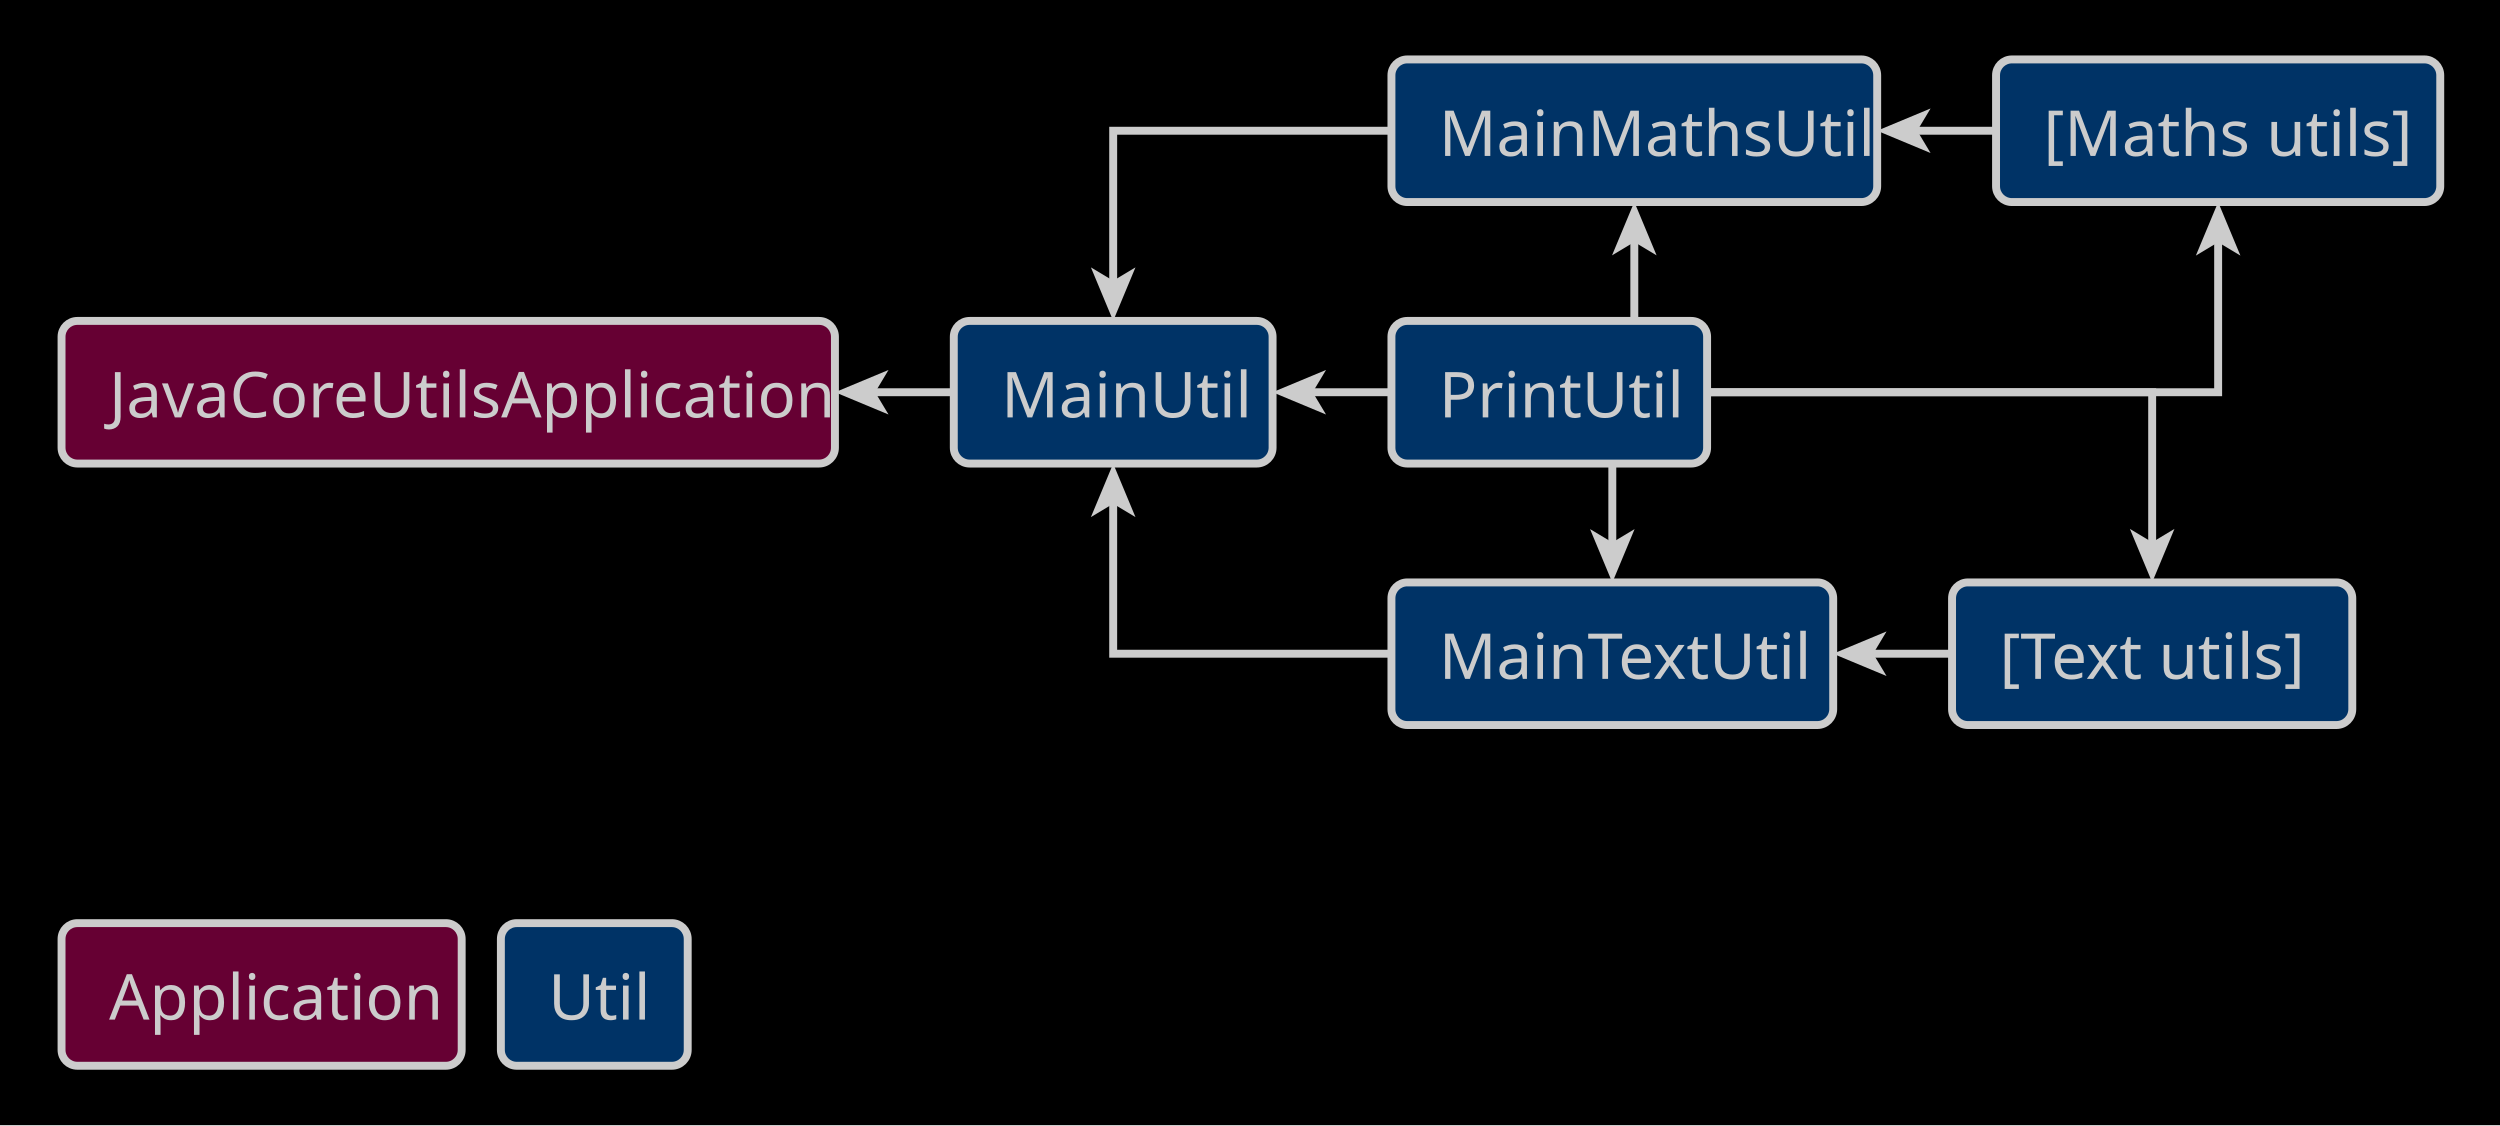
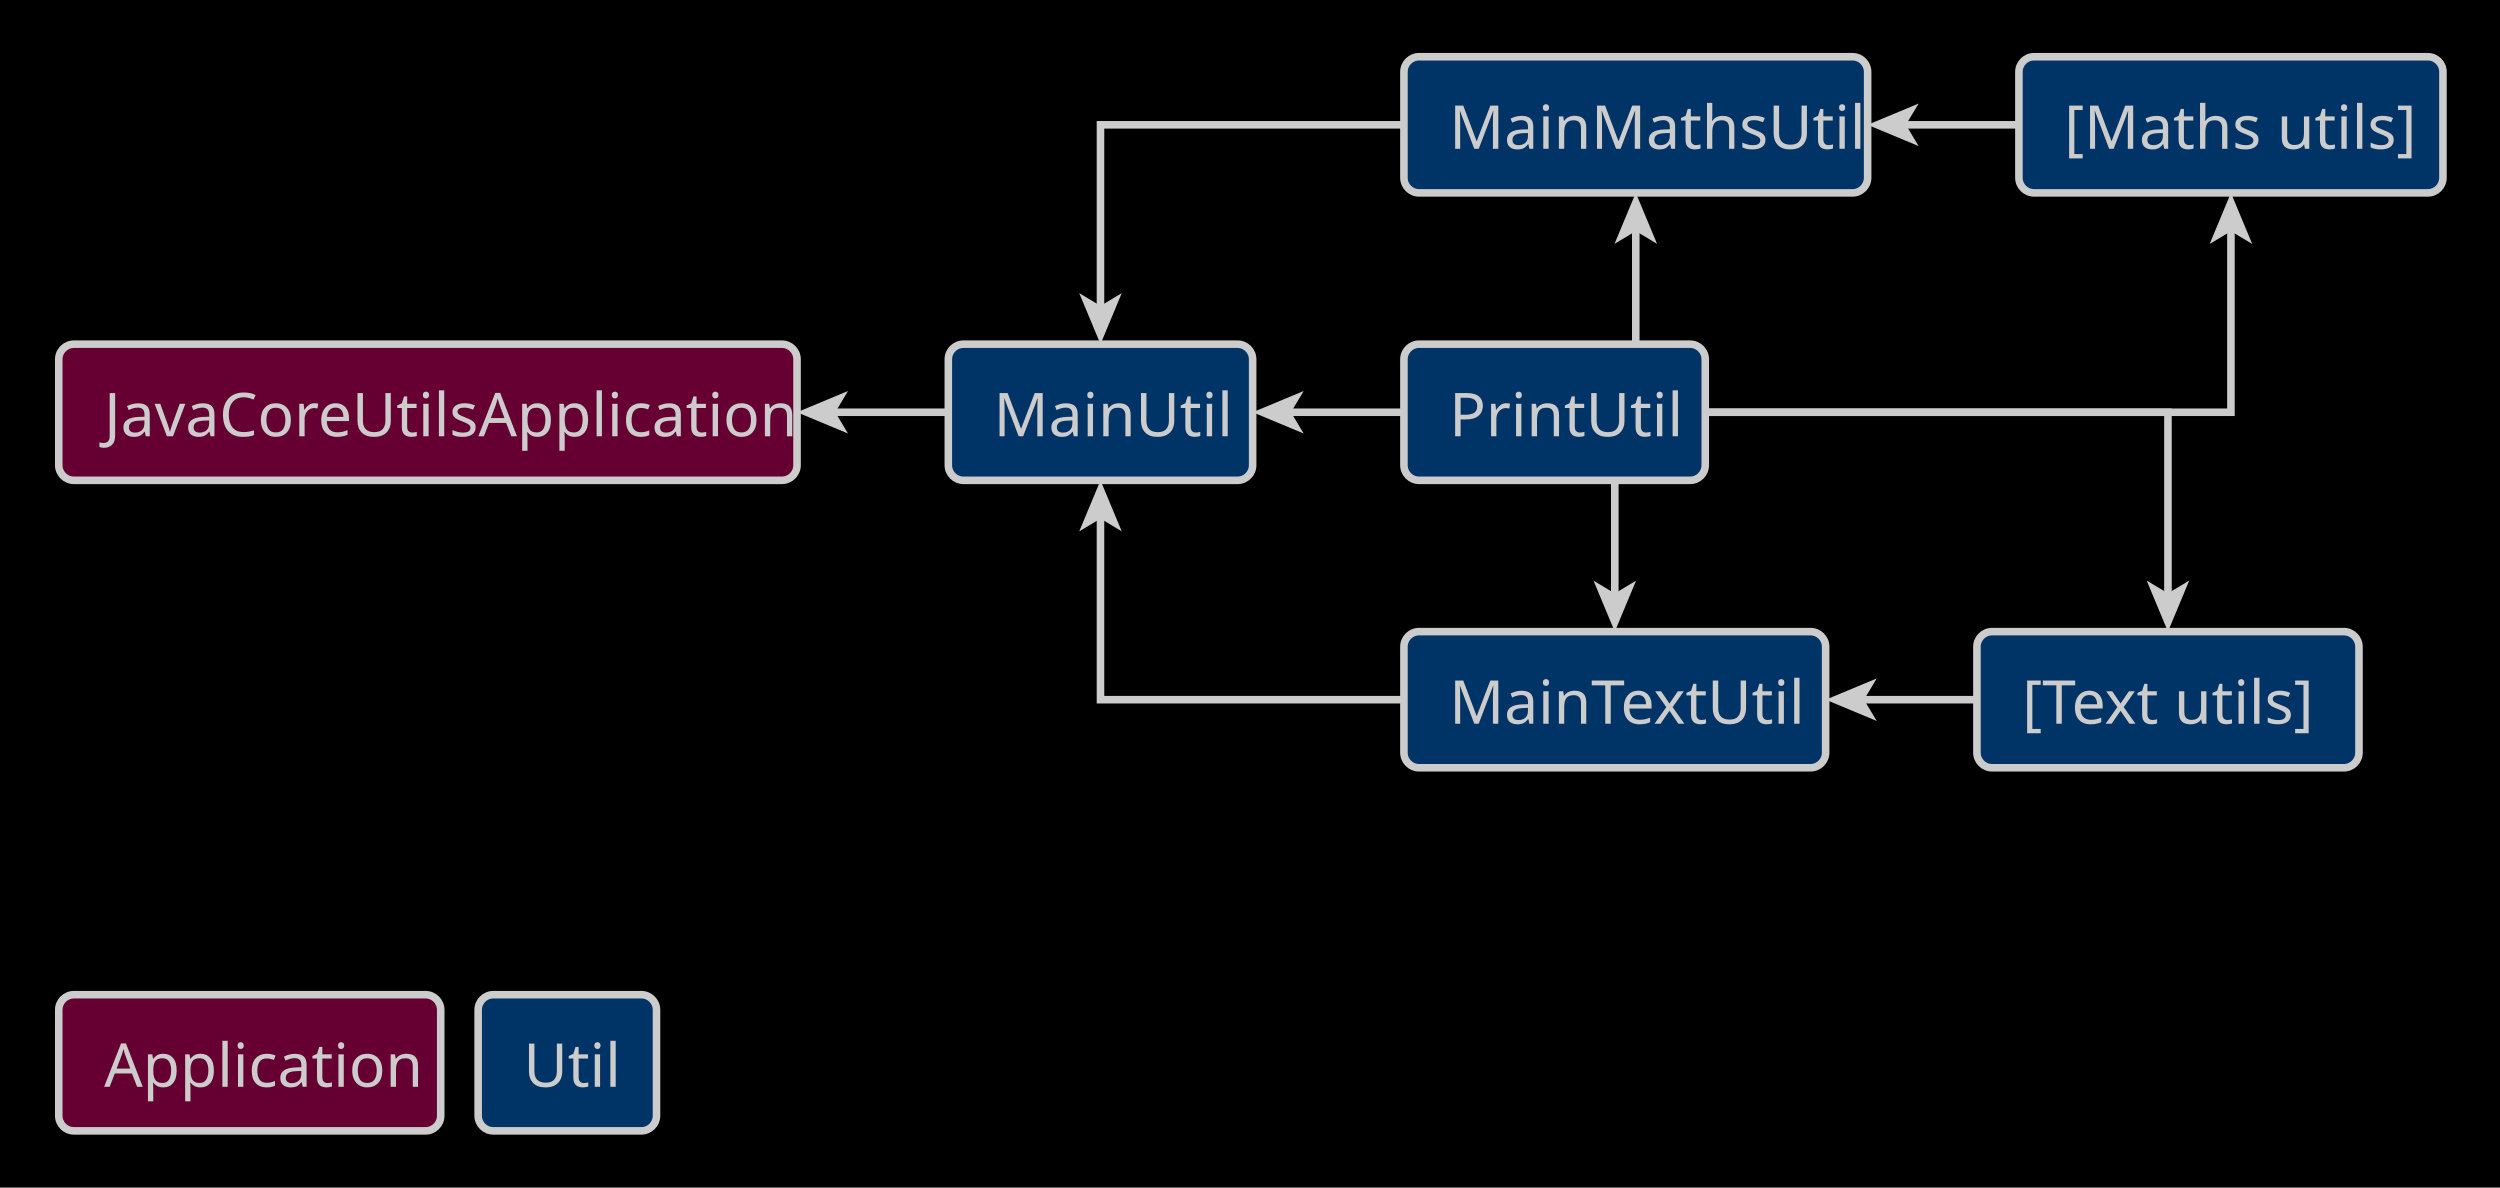
- <svg xmlns="http://www.w3.org/2000/svg" fill-opacity="1" color-rendering="auto" color-interpolation="auto" text-rendering="auto" stroke="black" stroke-linecap="square" width="631" stroke-miterlimit="10" shape-rendering="auto" stroke-opacity="1" fill="black" stroke-dasharray="none" font-weight="normal" stroke-width="1" height="284" font-family="'Dialog'" font-style="normal" stroke-linejoin="miter" font-size="12px" stroke-dashoffset="0" image-rendering="auto">
+ <svg xmlns="http://www.w3.org/2000/svg" fill-opacity="1" color-rendering="auto" color-interpolation="auto" text-rendering="auto" stroke="black" stroke-linecap="square" width="661" stroke-miterlimit="10" shape-rendering="auto" stroke-opacity="1" fill="black" stroke-dasharray="none" font-weight="normal" stroke-width="1" height="314" font-family="'Dialog'" font-style="normal" stroke-linejoin="miter" font-size="12px" stroke-dashoffset="0" image-rendering="auto">
  <defs id="genericDefs" />
  <g>
    <defs id="defs1">
      <clipPath clipPathUnits="userSpaceOnUse" id="clipPath1">
-         <path d="M0 0 L631 0 L631 284 L0 284 L0 0 Z" />
+         <path d="M0 0 L661 0 L661 314 L0 314 L0 0 Z" />
      </clipPath>
      <clipPath clipPathUnits="userSpaceOnUse" id="clipPath2">
-         <path d="M-2550 -549 L-1919 -549 L-1919 -265 L-2550 -265 L-2550 -549 Z" />
+         <path d="M-2550 -559 L-1889 -559 L-1889 -245 L-2550 -245 L-2550 -559 Z" />
      </clipPath>
    </defs>
-     <g text-rendering="geometricPrecision" shape-rendering="geometricPrecision" transform="translate(2550,549)">
-       <rect x="-2550" width="631" height="284" y="-549" clip-path="url(#clipPath2)" stroke="none" />
+     <g text-rendering="geometricPrecision" shape-rendering="geometricPrecision" transform="translate(2550,559)">
+       <rect x="-2550" width="661" height="314" y="-559" clip-path="url(#clipPath2)" stroke="none" />
    </g>
-     <g fill="rgb(102,0,51)" text-rendering="geometricPrecision" shape-rendering="geometricPrecision" transform="matrix(1,0,0,1,2550,549)" stroke="rgb(102,0,51)">
+     <g fill="rgb(102,0,51)" text-rendering="geometricPrecision" shape-rendering="geometricPrecision" transform="matrix(1,0,0,1,2550,559)" stroke="rgb(102,0,51)">
      <rect x="-2534.465" y="-468" clip-path="url(#clipPath2)" width="195.203" rx="4" ry="4" height="36" stroke="none" />
    </g>
-     <g stroke-linecap="butt" transform="matrix(1,0,0,1,2550,549)" fill="rgb(204,204,204)" text-rendering="geometricPrecision" shape-rendering="geometricPrecision" stroke="rgb(204,204,204)" stroke-width="2" stroke-miterlimit="1.45">
+     <g stroke-linecap="butt" transform="matrix(1,0,0,1,2550,559)" fill="rgb(204,204,204)" text-rendering="geometricPrecision" shape-rendering="geometricPrecision" stroke="rgb(204,204,204)" stroke-width="2" stroke-miterlimit="1.45">
      <rect x="-2534.465" y="-468" clip-path="url(#clipPath2)" fill="none" width="195.203" rx="4" ry="4" height="36" />
      <text x="-2522.465" font-size="16px" y="-443.648" clip-path="url(#clipPath2)" font-family="'Tahoma'" stroke="none" stroke-width="1" xml:space="preserve">JavaCoreUtilsApplication</text>
    </g>
-     <g fill="rgb(0,51,102)" text-rendering="geometricPrecision" shape-rendering="geometricPrecision" transform="matrix(1,0,0,1,2550,549)" stroke="rgb(0,51,102)">
-       <rect x="-2309.262" y="-468" clip-path="url(#clipPath2)" width="80.461" rx="4" ry="4" height="36" stroke="none" />
+     <g fill="rgb(0,51,102)" text-rendering="geometricPrecision" shape-rendering="geometricPrecision" transform="matrix(1,0,0,1,2550,559)" stroke="rgb(0,51,102)">
+       <rect x="-2299.262" y="-468" clip-path="url(#clipPath2)" width="80.461" rx="4" ry="4" height="36" stroke="none" />
    </g>
-     <g stroke-linecap="butt" transform="matrix(1,0,0,1,2550,549)" fill="rgb(204,204,204)" text-rendering="geometricPrecision" shape-rendering="geometricPrecision" stroke="rgb(204,204,204)" stroke-width="2" stroke-miterlimit="1.45">
-       <rect x="-2309.262" y="-468" clip-path="url(#clipPath2)" fill="none" width="80.461" rx="4" ry="4" height="36" />
-       <text x="-2297.262" font-size="16px" y="-443.648" clip-path="url(#clipPath2)" font-family="'Tahoma'" stroke="none" stroke-width="1" xml:space="preserve">MainUtil</text>
+     <g stroke-linecap="butt" transform="matrix(1,0,0,1,2550,559)" fill="rgb(204,204,204)" text-rendering="geometricPrecision" shape-rendering="geometricPrecision" stroke="rgb(204,204,204)" stroke-width="2" stroke-miterlimit="1.45">
+       <rect x="-2299.262" y="-468" clip-path="url(#clipPath2)" fill="none" width="80.461" rx="4" ry="4" height="36" />
+       <text x="-2287.262" font-size="16px" y="-443.648" clip-path="url(#clipPath2)" font-family="'Tahoma'" stroke="none" stroke-width="1" xml:space="preserve">MainUtil</text>
    </g>
-     <g fill="rgb(0,51,102)" text-rendering="geometricPrecision" shape-rendering="geometricPrecision" transform="matrix(1,0,0,1,2550,549)" stroke="rgb(0,51,102)">
-       <rect x="-2198.801" y="-534" clip-path="url(#clipPath2)" width="122.602" rx="4" ry="4" height="36" stroke="none" />
+     <g fill="rgb(0,51,102)" text-rendering="geometricPrecision" shape-rendering="geometricPrecision" transform="matrix(1,0,0,1,2550,559)" stroke="rgb(0,51,102)">
+       <rect x="-2178.801" y="-544" clip-path="url(#clipPath2)" width="122.602" rx="4" ry="4" height="36" stroke="none" />
    </g>
-     <g stroke-linecap="butt" transform="matrix(1,0,0,1,2550,549)" fill="rgb(204,204,204)" text-rendering="geometricPrecision" shape-rendering="geometricPrecision" stroke="rgb(204,204,204)" stroke-width="2" stroke-miterlimit="1.45">
-       <rect x="-2198.801" y="-534" clip-path="url(#clipPath2)" fill="none" width="122.602" rx="4" ry="4" height="36" />
-       <text x="-2186.801" font-size="16px" y="-509.648" clip-path="url(#clipPath2)" font-family="'Tahoma'" stroke="none" stroke-width="1" xml:space="preserve">MainMathsUtil</text>
+     <g stroke-linecap="butt" transform="matrix(1,0,0,1,2550,559)" fill="rgb(204,204,204)" text-rendering="geometricPrecision" shape-rendering="geometricPrecision" stroke="rgb(204,204,204)" stroke-width="2" stroke-miterlimit="1.45">
+       <rect x="-2178.801" y="-544" clip-path="url(#clipPath2)" fill="none" width="122.602" rx="4" ry="4" height="36" />
+       <text x="-2166.801" font-size="16px" y="-519.648" clip-path="url(#clipPath2)" font-family="'Tahoma'" stroke="none" stroke-width="1" xml:space="preserve">MainMathsUtil</text>
    </g>
-     <g fill="rgb(0,51,102)" text-rendering="geometricPrecision" shape-rendering="geometricPrecision" transform="matrix(1,0,0,1,2550,549)" stroke="rgb(0,51,102)">
-       <rect x="-2198.801" y="-402" clip-path="url(#clipPath2)" width="111.5" rx="4" ry="4" height="36" stroke="none" />
+     <g fill="rgb(0,51,102)" text-rendering="geometricPrecision" shape-rendering="geometricPrecision" transform="matrix(1,0,0,1,2550,559)" stroke="rgb(0,51,102)">
+       <rect x="-2178.801" y="-392" clip-path="url(#clipPath2)" width="111.5" rx="4" ry="4" height="36" stroke="none" />
    </g>
-     <g stroke-linecap="butt" transform="matrix(1,0,0,1,2550,549)" fill="rgb(204,204,204)" text-rendering="geometricPrecision" shape-rendering="geometricPrecision" stroke="rgb(204,204,204)" stroke-width="2" stroke-miterlimit="1.45">
-       <rect x="-2198.801" y="-402" clip-path="url(#clipPath2)" fill="none" width="111.5" rx="4" ry="4" height="36" />
-       <text x="-2186.801" font-size="16px" y="-377.648" clip-path="url(#clipPath2)" font-family="'Tahoma'" stroke="none" stroke-width="1" xml:space="preserve">MainTextUtil</text>
+     <g stroke-linecap="butt" transform="matrix(1,0,0,1,2550,559)" fill="rgb(204,204,204)" text-rendering="geometricPrecision" shape-rendering="geometricPrecision" stroke="rgb(204,204,204)" stroke-width="2" stroke-miterlimit="1.45">
+       <rect x="-2178.801" y="-392" clip-path="url(#clipPath2)" fill="none" width="111.5" rx="4" ry="4" height="36" />
+       <text x="-2166.801" font-size="16px" y="-367.648" clip-path="url(#clipPath2)" font-family="'Tahoma'" stroke="none" stroke-width="1" xml:space="preserve">MainTextUtil</text>
    </g>
-     <g fill="rgb(0,51,102)" text-rendering="geometricPrecision" shape-rendering="geometricPrecision" transform="matrix(1,0,0,1,2550,549)" stroke="rgb(0,51,102)">
-       <rect x="-2198.801" y="-468" clip-path="url(#clipPath2)" width="79.672" rx="4" ry="4" height="36" stroke="none" />
+     <g fill="rgb(0,51,102)" text-rendering="geometricPrecision" shape-rendering="geometricPrecision" transform="matrix(1,0,0,1,2550,559)" stroke="rgb(0,51,102)">
+       <rect x="-2178.801" y="-468" clip-path="url(#clipPath2)" width="79.672" rx="4" ry="4" height="36" stroke="none" />
    </g>
-     <g stroke-linecap="butt" transform="matrix(1,0,0,1,2550,549)" fill="rgb(204,204,204)" text-rendering="geometricPrecision" shape-rendering="geometricPrecision" stroke="rgb(204,204,204)" stroke-width="2" stroke-miterlimit="1.45">
-       <rect x="-2198.801" y="-468" clip-path="url(#clipPath2)" fill="none" width="79.672" rx="4" ry="4" height="36" />
-       <text x="-2186.801" font-size="16px" y="-443.648" clip-path="url(#clipPath2)" font-family="'Tahoma'" stroke="none" stroke-width="1" xml:space="preserve">PrintUtil</text>
+     <g stroke-linecap="butt" transform="matrix(1,0,0,1,2550,559)" fill="rgb(204,204,204)" text-rendering="geometricPrecision" shape-rendering="geometricPrecision" stroke="rgb(204,204,204)" stroke-width="2" stroke-miterlimit="1.45">
+       <rect x="-2178.801" y="-468" clip-path="url(#clipPath2)" fill="none" width="79.672" rx="4" ry="4" height="36" />
+       <text x="-2166.801" font-size="16px" y="-443.648" clip-path="url(#clipPath2)" font-family="'Tahoma'" stroke="none" stroke-width="1" xml:space="preserve">PrintUtil</text>
    </g>
-     <g fill="rgb(0,51,102)" text-rendering="geometricPrecision" shape-rendering="geometricPrecision" transform="matrix(1,0,0,1,2550,549)" stroke="rgb(0,51,102)">
-       <rect x="-2046.199" y="-534" clip-path="url(#clipPath2)" width="112.117" rx="4" ry="4" height="36" stroke="none" />
+     <g fill="rgb(0,51,102)" text-rendering="geometricPrecision" shape-rendering="geometricPrecision" transform="matrix(1,0,0,1,2550,559)" stroke="rgb(0,51,102)">
+       <rect x="-2016.199" y="-544" clip-path="url(#clipPath2)" width="112.117" rx="4" ry="4" height="36" stroke="none" />
    </g>
-     <g stroke-linecap="butt" transform="matrix(1,0,0,1,2550,549)" fill="rgb(204,204,204)" text-rendering="geometricPrecision" shape-rendering="geometricPrecision" stroke="rgb(204,204,204)" stroke-width="2" stroke-miterlimit="1.45">
-       <rect x="-2046.199" y="-534" clip-path="url(#clipPath2)" fill="none" width="112.117" rx="4" ry="4" height="36" />
-       <text x="-2034.199" font-size="16px" y="-509.648" clip-path="url(#clipPath2)" font-family="'Tahoma'" stroke="none" stroke-width="1" xml:space="preserve">[Maths utils]</text>
+     <g stroke-linecap="butt" transform="matrix(1,0,0,1,2550,559)" fill="rgb(204,204,204)" text-rendering="geometricPrecision" shape-rendering="geometricPrecision" stroke="rgb(204,204,204)" stroke-width="2" stroke-miterlimit="1.45">
+       <rect x="-2016.199" y="-544" clip-path="url(#clipPath2)" fill="none" width="112.117" rx="4" ry="4" height="36" />
+       <text x="-2004.199" font-size="16px" y="-519.648" clip-path="url(#clipPath2)" font-family="'Tahoma'" stroke="none" stroke-width="1" xml:space="preserve">[Maths utils]</text>
    </g>
-     <g fill="rgb(0,51,102)" text-rendering="geometricPrecision" shape-rendering="geometricPrecision" transform="matrix(1,0,0,1,2550,549)" stroke="rgb(0,51,102)">
-       <rect x="-2057.301" y="-402" clip-path="url(#clipPath2)" width="101.016" rx="4" ry="4" height="36" stroke="none" />
+     <g fill="rgb(0,51,102)" text-rendering="geometricPrecision" shape-rendering="geometricPrecision" transform="matrix(1,0,0,1,2550,559)" stroke="rgb(0,51,102)">
+       <rect x="-2027.301" y="-392" clip-path="url(#clipPath2)" width="101.016" rx="4" ry="4" height="36" stroke="none" />
    </g>
-     <g stroke-linecap="butt" transform="matrix(1,0,0,1,2550,549)" fill="rgb(204,204,204)" text-rendering="geometricPrecision" shape-rendering="geometricPrecision" stroke="rgb(204,204,204)" stroke-width="2" stroke-miterlimit="1.45">
-       <rect x="-2057.301" y="-402" clip-path="url(#clipPath2)" fill="none" width="101.016" rx="4" ry="4" height="36" />
-       <text x="-2045.301" font-size="16px" y="-377.648" clip-path="url(#clipPath2)" font-family="'Tahoma'" stroke="none" stroke-width="1" xml:space="preserve">[Text utils]</text>
+     <g stroke-linecap="butt" transform="matrix(1,0,0,1,2550,559)" fill="rgb(204,204,204)" text-rendering="geometricPrecision" shape-rendering="geometricPrecision" stroke="rgb(204,204,204)" stroke-width="2" stroke-miterlimit="1.45">
+       <rect x="-2027.301" y="-392" clip-path="url(#clipPath2)" fill="none" width="101.016" rx="4" ry="4" height="36" />
+       <text x="-2015.301" font-size="16px" y="-367.648" clip-path="url(#clipPath2)" font-family="'Tahoma'" stroke="none" stroke-width="1" xml:space="preserve">[Text utils]</text>
    </g>
-     <g fill="rgb(102,0,51)" text-rendering="geometricPrecision" shape-rendering="geometricPrecision" transform="matrix(1,0,0,1,2550,549)" stroke="rgb(102,0,51)">
-       <rect x="-2534.465" y="-316" clip-path="url(#clipPath2)" width="100.992" rx="4" ry="4" height="36" stroke="none" />
+     <g fill="rgb(102,0,51)" text-rendering="geometricPrecision" shape-rendering="geometricPrecision" transform="matrix(1,0,0,1,2550,559)" stroke="rgb(102,0,51)">
+       <rect x="-2534.465" y="-296" clip-path="url(#clipPath2)" width="100.992" rx="4" ry="4" height="36" stroke="none" />
    </g>
-     <g stroke-linecap="butt" transform="matrix(1,0,0,1,2550,549)" fill="rgb(204,204,204)" text-rendering="geometricPrecision" shape-rendering="geometricPrecision" stroke="rgb(204,204,204)" stroke-width="2" stroke-miterlimit="1.45">
-       <rect x="-2534.465" y="-316" clip-path="url(#clipPath2)" fill="none" width="100.992" rx="4" ry="4" height="36" />
-       <text x="-2522.465" font-size="16px" y="-291.648" clip-path="url(#clipPath2)" font-family="'Tahoma'" stroke="none" stroke-width="1" xml:space="preserve">Application</text>
+     <g stroke-linecap="butt" transform="matrix(1,0,0,1,2550,559)" fill="rgb(204,204,204)" text-rendering="geometricPrecision" shape-rendering="geometricPrecision" stroke="rgb(204,204,204)" stroke-width="2" stroke-miterlimit="1.45">
+       <rect x="-2534.465" y="-296" clip-path="url(#clipPath2)" fill="none" width="100.992" rx="4" ry="4" height="36" />
+       <text x="-2522.465" font-size="16px" y="-271.648" clip-path="url(#clipPath2)" font-family="'Tahoma'" stroke="none" stroke-width="1" xml:space="preserve">Application</text>
    </g>
-     <g fill="rgb(0,51,102)" text-rendering="geometricPrecision" shape-rendering="geometricPrecision" transform="matrix(1,0,0,1,2550,549)" stroke="rgb(0,51,102)">
-       <rect x="-2423.578" y="-316" clip-path="url(#clipPath2)" width="47.156" rx="4" ry="4" height="36" stroke="none" />
+     <g fill="rgb(0,51,102)" text-rendering="geometricPrecision" shape-rendering="geometricPrecision" transform="matrix(1,0,0,1,2550,559)" stroke="rgb(0,51,102)">
+       <rect x="-2423.578" y="-296" clip-path="url(#clipPath2)" width="47.156" rx="4" ry="4" height="36" stroke="none" />
    </g>
-     <g stroke-linecap="butt" transform="matrix(1,0,0,1,2550,549)" fill="rgb(204,204,204)" text-rendering="geometricPrecision" shape-rendering="geometricPrecision" stroke="rgb(204,204,204)" stroke-width="2" stroke-miterlimit="1.45">
-       <rect x="-2423.578" y="-316" clip-path="url(#clipPath2)" fill="none" width="47.156" rx="4" ry="4" height="36" />
-       <text x="-2411.578" font-size="16px" y="-291.648" clip-path="url(#clipPath2)" font-family="'Tahoma'" stroke="none" stroke-width="1" xml:space="preserve">Util</text>
-       <path fill="none" d="M-2309.227 -450 L-2330.236 -450" clip-path="url(#clipPath2)" />
-       <path d="M-2339.236 -450 L-2325.736 -444.375 L-2329.111 -450 L-2325.736 -455.625 Z" clip-path="url(#clipPath2)" stroke="none" />
-       <path fill="none" d="M-2198.802 -516 L-2269.031 -516 L-2269.031 -477.015" clip-path="url(#clipPath2)" />
-       <path d="M-2269.031 -468.015 L-2263.406 -481.515 L-2269.031 -478.14 L-2274.656 -481.515 Z" clip-path="url(#clipPath2)" stroke="none" />
-       <path fill="none" d="M-2198.813 -384 L-2269.031 -384 L-2269.031 -422.985" clip-path="url(#clipPath2)" />
-       <path d="M-2269.031 -431.985 L-2274.656 -418.485 L-2269.031 -421.86 L-2263.406 -418.485 Z" clip-path="url(#clipPath2)" stroke="none" />
-       <path fill="none" d="M-2198.803 -450 L-2219.808 -450" clip-path="url(#clipPath2)" />
-       <path d="M-2228.808 -450 L-2215.308 -444.375 L-2218.683 -450 L-2215.308 -455.625 Z" clip-path="url(#clipPath2)" stroke="none" />
-       <path fill="none" d="M-2143.051 -432.025 L-2143.051 -410.962" clip-path="url(#clipPath2)" />
-       <path d="M-2143.051 -401.962 L-2137.426 -415.462 L-2143.051 -412.087 L-2148.676 -415.462 Z" clip-path="url(#clipPath2)" stroke="none" />
-       <path fill="none" d="M-2137.5 -467.988 L-2137.5 -489.043" clip-path="url(#clipPath2)" />
-       <path d="M-2137.5 -498.043 L-2143.125 -484.543 L-2137.5 -487.918 L-2131.875 -484.543 Z" clip-path="url(#clipPath2)" stroke="none" />
-       <path fill="none" d="M-2119.108 -450 L-1990.141 -450 L-1990.141 -488.985" clip-path="url(#clipPath2)" />
-       <path d="M-1990.141 -497.985 L-1995.766 -484.485 L-1990.141 -487.86 L-1984.516 -484.485 Z" clip-path="url(#clipPath2)" stroke="none" />
-       <path fill="none" d="M-2046.228 -516 L-2067.221 -516" clip-path="url(#clipPath2)" />
-       <path d="M-2076.221 -516 L-2062.721 -510.375 L-2066.096 -516 L-2062.721 -521.625 Z" clip-path="url(#clipPath2)" stroke="none" />
-       <path fill="none" d="M-2119.102 -450 L-2006.793 -450 L-2006.793 -411.015" clip-path="url(#clipPath2)" />
-       <path d="M-2006.793 -402.015 L-2001.168 -415.515 L-2006.793 -412.14 L-2012.418 -415.515 Z" clip-path="url(#clipPath2)" stroke="none" />
-       <path fill="none" d="M-2057.324 -384 L-2078.337 -384" clip-path="url(#clipPath2)" />
-       <path d="M-2087.337 -384 L-2073.837 -378.375 L-2077.212 -384 L-2073.837 -389.625 Z" clip-path="url(#clipPath2)" stroke="none" />
+     <g stroke-linecap="butt" transform="matrix(1,0,0,1,2550,559)" fill="rgb(204,204,204)" text-rendering="geometricPrecision" shape-rendering="geometricPrecision" stroke="rgb(204,204,204)" stroke-width="2" stroke-miterlimit="1.45">
+       <rect x="-2423.578" y="-296" clip-path="url(#clipPath2)" fill="none" width="47.156" rx="4" ry="4" height="36" />
+       <text x="-2411.578" font-size="16px" y="-271.648" clip-path="url(#clipPath2)" font-family="'Tahoma'" stroke="none" stroke-width="1" xml:space="preserve">Util</text>
+       <path fill="none" d="M-2299.278 -450 L-2330.284 -450" clip-path="url(#clipPath2)" />
+       <path d="M-2339.284 -450 L-2325.784 -444.375 L-2329.159 -450 L-2325.784 -455.625 Z" clip-path="url(#clipPath2)" stroke="none" />
+       <path fill="none" d="M-2178.832 -526 L-2259.031 -526 L-2259.031 -476.998" clip-path="url(#clipPath2)" />
+       <path d="M-2259.031 -467.998 L-2253.406 -481.498 L-2259.031 -478.123 L-2264.656 -481.498 Z" clip-path="url(#clipPath2)" stroke="none" />
+       <path fill="none" d="M-2178.791 -374 L-2259.031 -374 L-2259.031 -423.002" clip-path="url(#clipPath2)" />
+       <path d="M-2259.031 -432.002 L-2264.656 -418.502 L-2259.031 -421.877 L-2253.406 -418.502 Z" clip-path="url(#clipPath2)" stroke="none" />
+       <path fill="none" d="M-2178.8 -450 L-2209.798 -450" clip-path="url(#clipPath2)" />
+       <path d="M-2218.798 -450 L-2205.298 -444.375 L-2208.673 -450 L-2205.298 -455.625 Z" clip-path="url(#clipPath2)" stroke="none" />
+       <path fill="none" d="M-2123.051 -431.971 L-2123.051 -400.974" clip-path="url(#clipPath2)" />
+       <path d="M-2123.051 -391.974 L-2117.426 -405.474 L-2123.051 -402.099 L-2128.676 -405.474 Z" clip-path="url(#clipPath2)" stroke="none" />
+       <path fill="none" d="M-2117.5 -468.011 L-2117.5 -499.02" clip-path="url(#clipPath2)" />
+       <path d="M-2117.5 -508.02 L-2123.125 -494.52 L-2117.5 -497.895 L-2111.875 -494.52 Z" clip-path="url(#clipPath2)" stroke="none" />
+       <path fill="none" d="M-2099.105 -450 L-1960.141 -450 L-1960.141 -499.002" clip-path="url(#clipPath2)" />
+       <path d="M-1960.141 -508.002 L-1965.766 -494.502 L-1960.141 -497.877 L-1954.516 -494.502 Z" clip-path="url(#clipPath2)" stroke="none" />
+       <path fill="none" d="M-2016.192 -526 L-2047.211 -526" clip-path="url(#clipPath2)" />
+       <path d="M-2056.211 -526 L-2042.711 -520.375 L-2046.086 -526 L-2042.711 -531.625 Z" clip-path="url(#clipPath2)" stroke="none" />
+       <path fill="none" d="M-2099.095 -450 L-1976.793 -450 L-1976.793 -400.998" clip-path="url(#clipPath2)" />
+       <path d="M-1976.793 -391.998 L-1971.168 -405.498 L-1976.793 -402.123 L-1982.418 -405.498 Z" clip-path="url(#clipPath2)" stroke="none" />
+       <path fill="none" d="M-2027.319 -374 L-2058.285 -374" clip-path="url(#clipPath2)" />
+       <path d="M-2067.285 -374 L-2053.785 -368.375 L-2057.16 -374 L-2053.785 -379.625 Z" clip-path="url(#clipPath2)" stroke="none" />
    </g>
  </g>
</svg>
